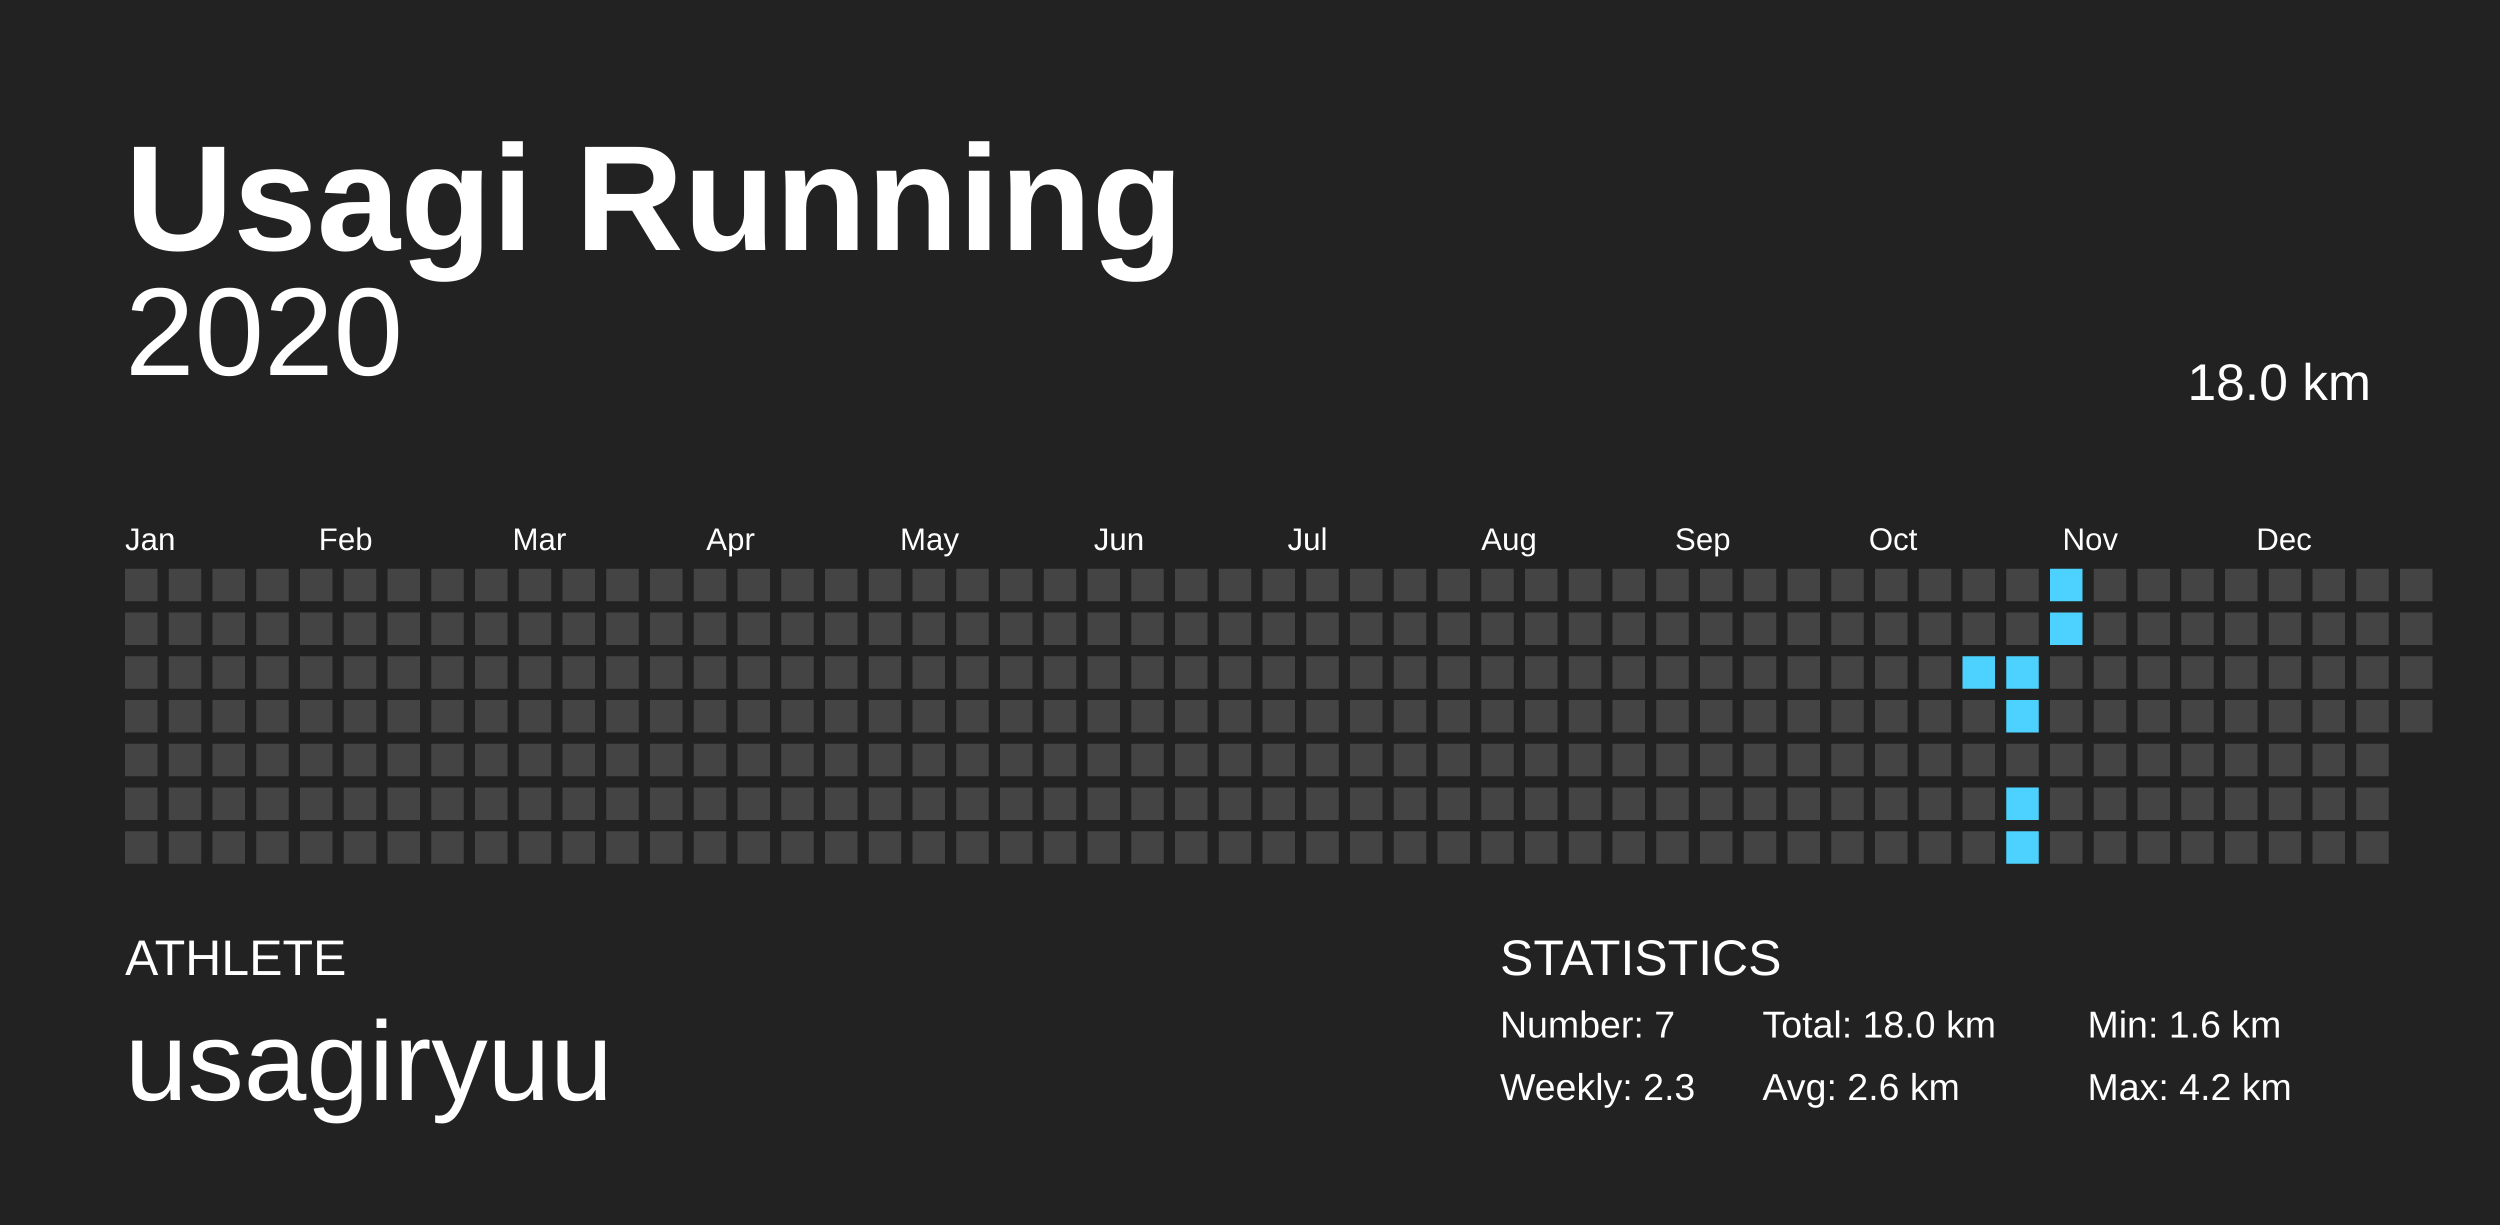
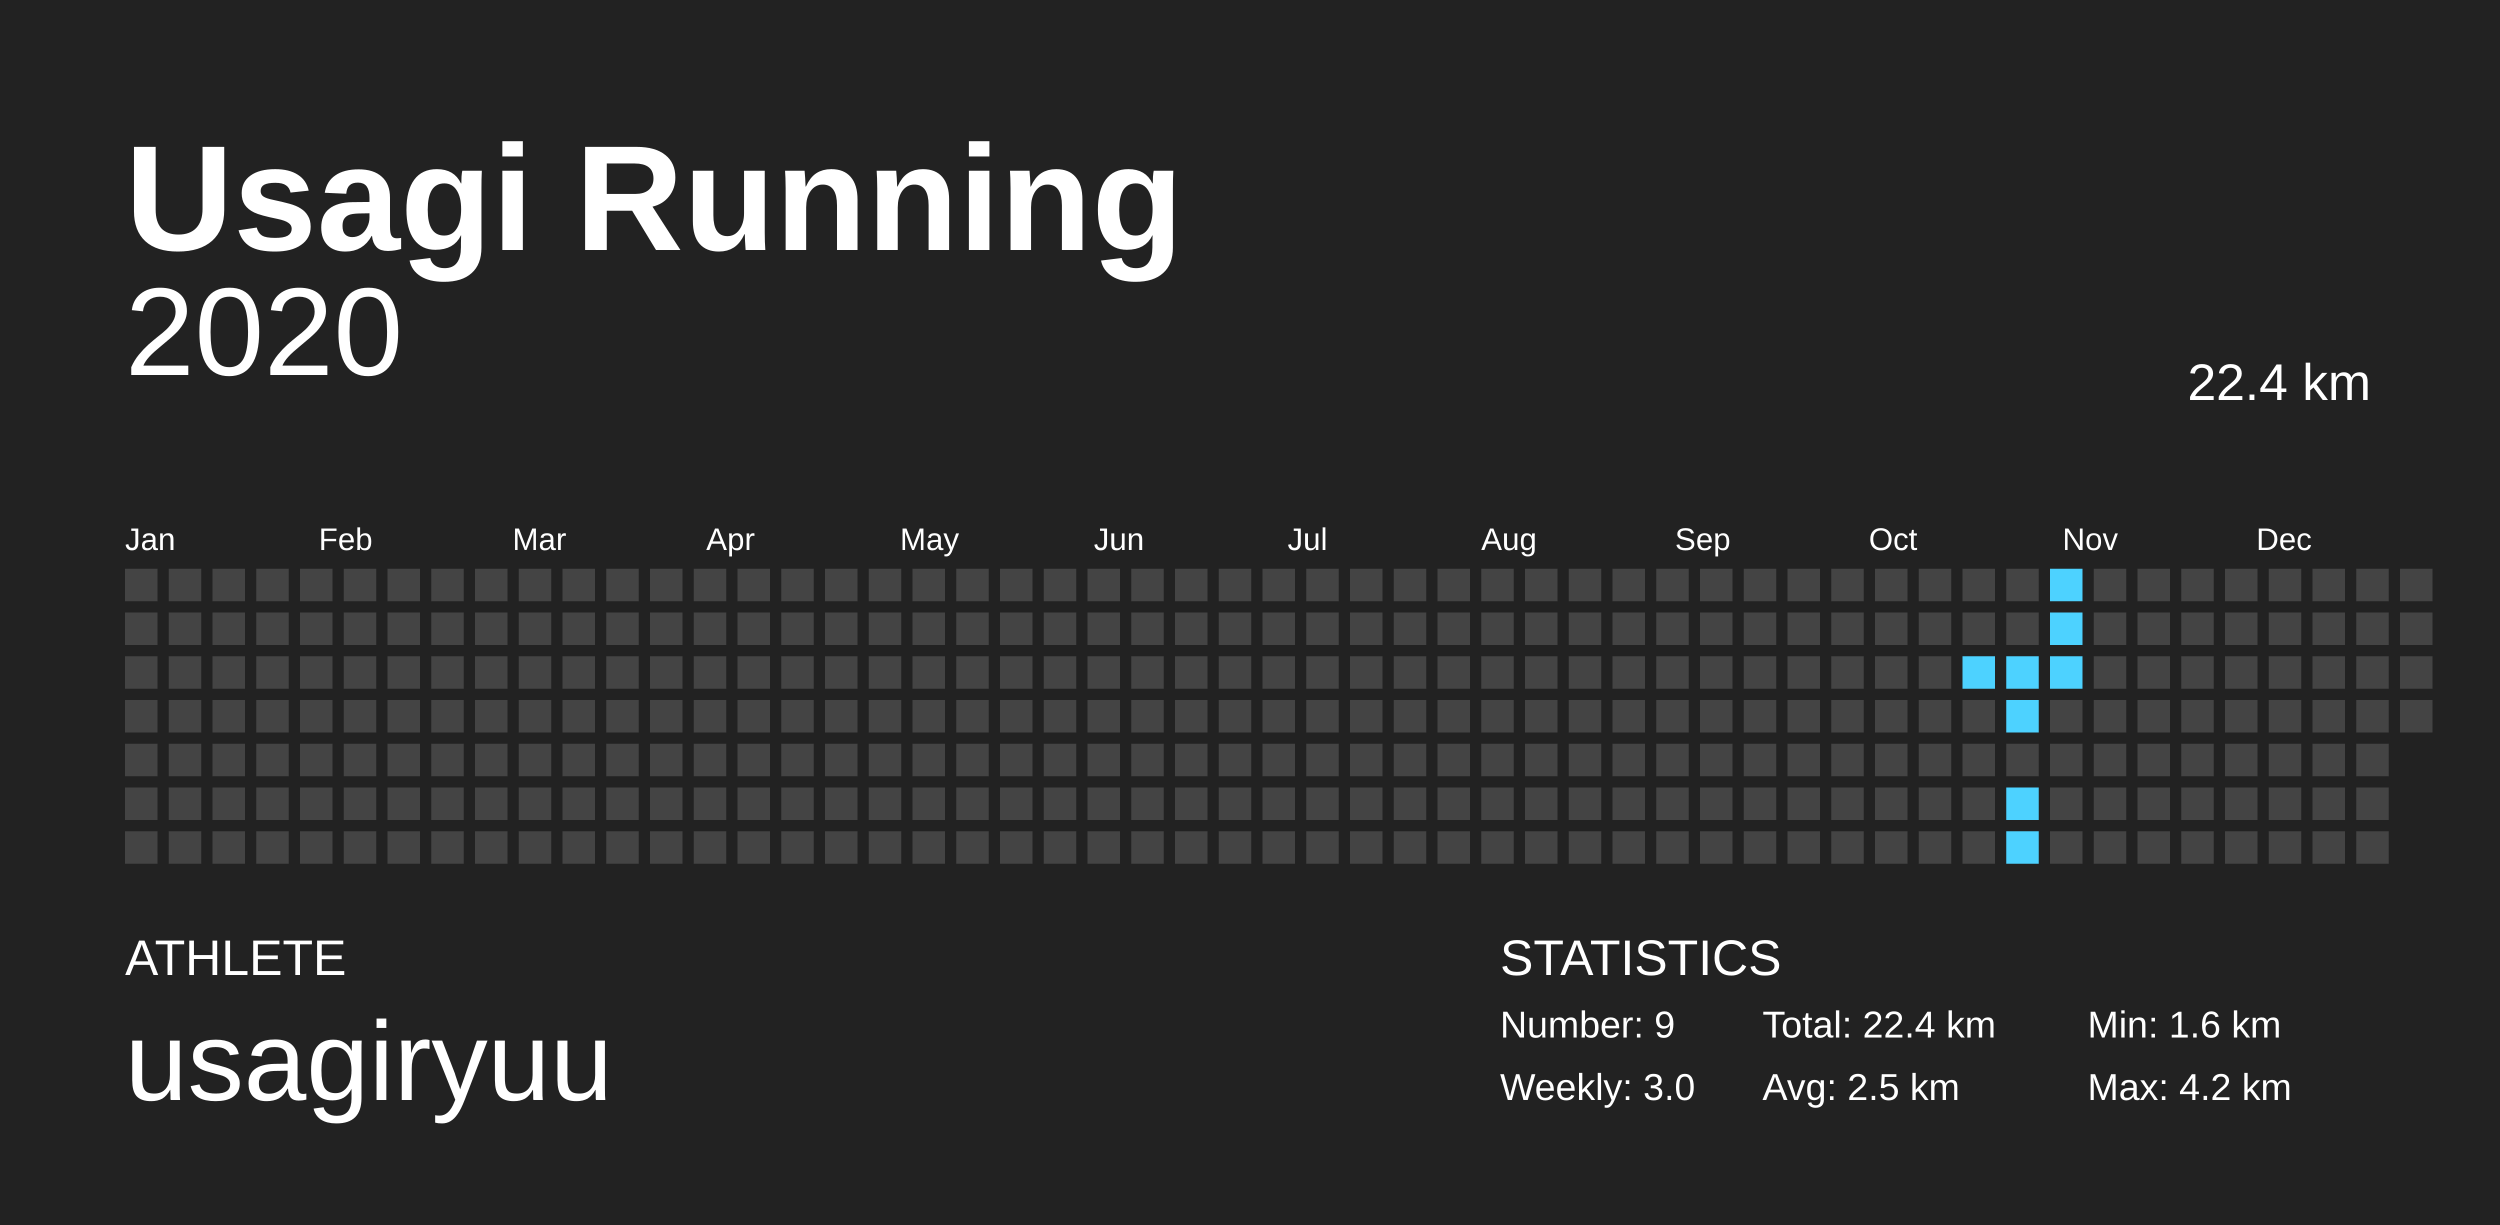
<svg xmlns="http://www.w3.org/2000/svg" baseProfile="full" height="98mm" version="1.1" viewBox="0,0,200,98" width="200mm">
  <defs />
  <rect fill="#222222" height="98" width="200" x="0" y="0" />
  <text fill="#FFFFFF" style="font-size:12px; font-family:Arial; font-weight:bold;" x="10" y="20">Usagi Running</text>
  <text fill="#FFFFFF" style="font-size:4px; font-family:Arial" x="10" y="78">ATHLETE</text>
  <text fill="#FFFFFF" style="font-size:9px; font-family:Arial" x="10" y="88">usagiryuu</text>
  <text fill="#FFFFFF" style="font-size:4px; font-family:Arial" x="120" y="78">STATISTICS</text>
-   <text fill="#FFFFFF" style="font-size:3px; font-family:Arial" x="120" y="83">Number: 7</text>
-   <text fill="#FFFFFF" style="font-size:3px; font-family:Arial" x="120" y="88">Weekly: 2.3</text>
-   <text fill="#FFFFFF" style="font-size:3px; font-family:Arial" x="141" y="83">Total: 18.0 km</text>
-   <text fill="#FFFFFF" style="font-size:3px; font-family:Arial" x="141" y="88">Avg: 2.6 km</text>
+   <text fill="#FFFFFF" style="font-size:3px; font-family:Arial" x="120" y="83">Number: 9</text>
+   <text fill="#FFFFFF" style="font-size:3px; font-family:Arial" x="120" y="88">Weekly: 3.0</text>
+   <text fill="#FFFFFF" style="font-size:3px; font-family:Arial" x="141" y="83">Total: 22.4 km</text>
+   <text fill="#FFFFFF" style="font-size:3px; font-family:Arial" x="141" y="88">Avg: 2.5 km</text>
  <text fill="#FFFFFF" style="font-size:3px; font-family:Arial" x="167" y="83">Min: 1.6 km</text>
  <text fill="#FFFFFF" style="font-size:3px; font-family:Arial" x="167" y="88">Max: 4.2 km</text>
  <text alignment-baseline="hanging" fill="#FFFFFF" style="font-size:10.0px; font-family:Arial;" x="10" y="30">2020</text>
-   <text alignment-baseline="hanging" fill="#FFFFFF" style="font-size:4.125px; font-family:Arial;" x="175" y="32">18.0 km</text>
+   <text alignment-baseline="hanging" fill="#FFFFFF" style="font-size:4.125px; font-family:Arial;" x="175" y="32">22.4 km</text>
  <text fill="#FFFFFF" style="font-size:2.5px; font-family:Arial" x="10.0" y="44">Jan</text>
  <text fill="#FFFFFF" style="font-size:2.5px; font-family:Arial" x="25.5" y="44">Feb</text>
  <text fill="#FFFFFF" style="font-size:2.5px; font-family:Arial" x="41.0" y="44">Mar</text>
  <text fill="#FFFFFF" style="font-size:2.5px; font-family:Arial" x="56.5" y="44">Apr</text>
  <text fill="#FFFFFF" style="font-size:2.5px; font-family:Arial" x="72.0" y="44">May</text>
  <text fill="#FFFFFF" style="font-size:2.5px; font-family:Arial" x="87.5" y="44">Jun</text>
  <text fill="#FFFFFF" style="font-size:2.5px; font-family:Arial" x="103.0" y="44">Jul</text>
  <text fill="#FFFFFF" style="font-size:2.5px; font-family:Arial" x="118.5" y="44">Aug</text>
  <text fill="#FFFFFF" style="font-size:2.5px; font-family:Arial" x="134.0" y="44">Sep</text>
  <text fill="#FFFFFF" style="font-size:2.5px; font-family:Arial" x="149.5" y="44">Oct</text>
  <text fill="#FFFFFF" style="font-size:2.5px; font-family:Arial" x="165.0" y="44">Nov</text>
  <text fill="#FFFFFF" style="font-size:2.5px; font-family:Arial" x="180.5" y="44">Dec</text>
  <rect fill="#444444" height="2.6" width="2.6" x="10.0" y="45.5" />
  <rect fill="#444444" height="2.6" width="2.6" x="10.0" y="49.0" />
  <rect fill="#444444" height="2.6" width="2.6" x="10.0" y="52.5" />
  <rect fill="#444444" height="2.6" width="2.6" x="10.0" y="56.0" />
  <rect fill="#444444" height="2.6" width="2.6" x="10.0" y="59.5" />
  <rect fill="#444444" height="2.6" width="2.6" x="10.0" y="63.0" />
  <rect fill="#444444" height="2.6" width="2.6" x="10.0" y="66.5" />
  <rect fill="#444444" height="2.6" width="2.6" x="13.5" y="45.5" />
  <rect fill="#444444" height="2.6" width="2.6" x="13.5" y="49.0" />
  <rect fill="#444444" height="2.6" width="2.6" x="13.5" y="52.5" />
  <rect fill="#444444" height="2.6" width="2.6" x="13.5" y="56.0" />
  <rect fill="#444444" height="2.6" width="2.6" x="13.5" y="59.5" />
  <rect fill="#444444" height="2.6" width="2.6" x="13.5" y="63.0" />
  <rect fill="#444444" height="2.6" width="2.6" x="13.5" y="66.5" />
  <rect fill="#444444" height="2.6" width="2.6" x="17.0" y="45.5" />
  <rect fill="#444444" height="2.6" width="2.6" x="17.0" y="49.0" />
  <rect fill="#444444" height="2.6" width="2.6" x="17.0" y="52.5" />
  <rect fill="#444444" height="2.6" width="2.6" x="17.0" y="56.0" />
  <rect fill="#444444" height="2.6" width="2.6" x="17.0" y="59.5" />
  <rect fill="#444444" height="2.6" width="2.6" x="17.0" y="63.0" />
  <rect fill="#444444" height="2.6" width="2.6" x="17.0" y="66.5" />
  <rect fill="#444444" height="2.6" width="2.6" x="20.5" y="45.5" />
  <rect fill="#444444" height="2.6" width="2.6" x="20.5" y="49.0" />
  <rect fill="#444444" height="2.6" width="2.6" x="20.5" y="52.5" />
  <rect fill="#444444" height="2.6" width="2.6" x="20.5" y="56.0" />
  <rect fill="#444444" height="2.6" width="2.6" x="20.5" y="59.5" />
  <rect fill="#444444" height="2.6" width="2.6" x="20.5" y="63.0" />
  <rect fill="#444444" height="2.6" width="2.6" x="20.5" y="66.5" />
  <rect fill="#444444" height="2.6" width="2.6" x="24.0" y="45.5" />
  <rect fill="#444444" height="2.6" width="2.6" x="24.0" y="49.0" />
  <rect fill="#444444" height="2.6" width="2.6" x="24.0" y="52.5" />
  <rect fill="#444444" height="2.6" width="2.6" x="24.0" y="56.0" />
  <rect fill="#444444" height="2.6" width="2.6" x="24.0" y="59.5" />
  <rect fill="#444444" height="2.6" width="2.6" x="24.0" y="63.0" />
  <rect fill="#444444" height="2.6" width="2.6" x="24.0" y="66.5" />
  <rect fill="#444444" height="2.6" width="2.6" x="27.5" y="45.5" />
  <rect fill="#444444" height="2.6" width="2.6" x="27.5" y="49.0" />
  <rect fill="#444444" height="2.6" width="2.6" x="27.5" y="52.5" />
  <rect fill="#444444" height="2.6" width="2.6" x="27.5" y="56.0" />
  <rect fill="#444444" height="2.6" width="2.6" x="27.5" y="59.5" />
  <rect fill="#444444" height="2.6" width="2.6" x="27.5" y="63.0" />
  <rect fill="#444444" height="2.6" width="2.6" x="27.5" y="66.5" />
  <rect fill="#444444" height="2.6" width="2.6" x="31.0" y="45.5" />
  <rect fill="#444444" height="2.6" width="2.6" x="31.0" y="49.0" />
  <rect fill="#444444" height="2.6" width="2.6" x="31.0" y="52.5" />
  <rect fill="#444444" height="2.6" width="2.6" x="31.0" y="56.0" />
  <rect fill="#444444" height="2.6" width="2.6" x="31.0" y="59.5" />
  <rect fill="#444444" height="2.6" width="2.6" x="31.0" y="63.0" />
  <rect fill="#444444" height="2.6" width="2.6" x="31.0" y="66.5" />
  <rect fill="#444444" height="2.6" width="2.6" x="34.5" y="45.5" />
  <rect fill="#444444" height="2.6" width="2.6" x="34.5" y="49.0" />
  <rect fill="#444444" height="2.6" width="2.6" x="34.5" y="52.5" />
  <rect fill="#444444" height="2.6" width="2.6" x="34.5" y="56.0" />
  <rect fill="#444444" height="2.6" width="2.6" x="34.5" y="59.5" />
  <rect fill="#444444" height="2.6" width="2.6" x="34.5" y="63.0" />
  <rect fill="#444444" height="2.6" width="2.6" x="34.5" y="66.5" />
  <rect fill="#444444" height="2.6" width="2.6" x="38.0" y="45.5" />
  <rect fill="#444444" height="2.6" width="2.6" x="38.0" y="49.0" />
  <rect fill="#444444" height="2.6" width="2.6" x="38.0" y="52.5" />
  <rect fill="#444444" height="2.6" width="2.6" x="38.0" y="56.0" />
  <rect fill="#444444" height="2.6" width="2.6" x="38.0" y="59.5" />
  <rect fill="#444444" height="2.6" width="2.6" x="38.0" y="63.0" />
  <rect fill="#444444" height="2.6" width="2.6" x="38.0" y="66.5" />
  <rect fill="#444444" height="2.6" width="2.6" x="41.5" y="45.5" />
  <rect fill="#444444" height="2.6" width="2.6" x="41.5" y="49.0" />
  <rect fill="#444444" height="2.6" width="2.6" x="41.5" y="52.5" />
  <rect fill="#444444" height="2.6" width="2.6" x="41.5" y="56.0" />
  <rect fill="#444444" height="2.6" width="2.6" x="41.5" y="59.5" />
  <rect fill="#444444" height="2.6" width="2.6" x="41.5" y="63.0" />
  <rect fill="#444444" height="2.6" width="2.6" x="41.5" y="66.5" />
  <rect fill="#444444" height="2.6" width="2.6" x="45.0" y="45.5" />
  <rect fill="#444444" height="2.6" width="2.6" x="45.0" y="49.0" />
  <rect fill="#444444" height="2.6" width="2.6" x="45.0" y="52.5" />
  <rect fill="#444444" height="2.6" width="2.6" x="45.0" y="56.0" />
  <rect fill="#444444" height="2.6" width="2.6" x="45.0" y="59.5" />
  <rect fill="#444444" height="2.6" width="2.6" x="45.0" y="63.0" />
  <rect fill="#444444" height="2.6" width="2.6" x="45.0" y="66.5" />
  <rect fill="#444444" height="2.6" width="2.6" x="48.5" y="45.5" />
  <rect fill="#444444" height="2.6" width="2.6" x="48.5" y="49.0" />
  <rect fill="#444444" height="2.6" width="2.6" x="48.5" y="52.5" />
  <rect fill="#444444" height="2.6" width="2.6" x="48.5" y="56.0" />
  <rect fill="#444444" height="2.6" width="2.6" x="48.5" y="59.5" />
  <rect fill="#444444" height="2.6" width="2.6" x="48.5" y="63.0" />
  <rect fill="#444444" height="2.6" width="2.6" x="48.5" y="66.5" />
  <rect fill="#444444" height="2.6" width="2.6" x="52.0" y="45.5" />
  <rect fill="#444444" height="2.6" width="2.6" x="52.0" y="49.0" />
  <rect fill="#444444" height="2.6" width="2.6" x="52.0" y="52.5" />
  <rect fill="#444444" height="2.6" width="2.6" x="52.0" y="56.0" />
  <rect fill="#444444" height="2.6" width="2.6" x="52.0" y="59.5" />
  <rect fill="#444444" height="2.6" width="2.6" x="52.0" y="63.0" />
  <rect fill="#444444" height="2.6" width="2.6" x="52.0" y="66.5" />
  <rect fill="#444444" height="2.6" width="2.6" x="55.5" y="45.5" />
  <rect fill="#444444" height="2.6" width="2.6" x="55.5" y="49.0" />
  <rect fill="#444444" height="2.6" width="2.6" x="55.5" y="52.5" />
  <rect fill="#444444" height="2.6" width="2.6" x="55.5" y="56.0" />
  <rect fill="#444444" height="2.6" width="2.6" x="55.5" y="59.5" />
  <rect fill="#444444" height="2.6" width="2.6" x="55.5" y="63.0" />
  <rect fill="#444444" height="2.6" width="2.6" x="55.5" y="66.5" />
  <rect fill="#444444" height="2.6" width="2.6" x="59.0" y="45.5" />
  <rect fill="#444444" height="2.6" width="2.6" x="59.0" y="49.0" />
  <rect fill="#444444" height="2.6" width="2.6" x="59.0" y="52.5" />
  <rect fill="#444444" height="2.6" width="2.6" x="59.0" y="56.0" />
  <rect fill="#444444" height="2.6" width="2.6" x="59.0" y="59.5" />
  <rect fill="#444444" height="2.6" width="2.6" x="59.0" y="63.0" />
  <rect fill="#444444" height="2.6" width="2.6" x="59.0" y="66.5" />
  <rect fill="#444444" height="2.6" width="2.6" x="62.5" y="45.5" />
  <rect fill="#444444" height="2.6" width="2.6" x="62.5" y="49.0" />
  <rect fill="#444444" height="2.6" width="2.6" x="62.5" y="52.5" />
  <rect fill="#444444" height="2.6" width="2.6" x="62.5" y="56.0" />
  <rect fill="#444444" height="2.6" width="2.6" x="62.5" y="59.5" />
  <rect fill="#444444" height="2.6" width="2.6" x="62.5" y="63.0" />
  <rect fill="#444444" height="2.6" width="2.6" x="62.5" y="66.5" />
  <rect fill="#444444" height="2.6" width="2.6" x="66.0" y="45.5" />
  <rect fill="#444444" height="2.6" width="2.6" x="66.0" y="49.0" />
  <rect fill="#444444" height="2.6" width="2.6" x="66.0" y="52.5" />
  <rect fill="#444444" height="2.6" width="2.6" x="66.0" y="56.0" />
  <rect fill="#444444" height="2.6" width="2.6" x="66.0" y="59.5" />
  <rect fill="#444444" height="2.6" width="2.6" x="66.0" y="63.0" />
  <rect fill="#444444" height="2.6" width="2.6" x="66.0" y="66.5" />
  <rect fill="#444444" height="2.6" width="2.6" x="69.5" y="45.5" />
  <rect fill="#444444" height="2.6" width="2.6" x="69.5" y="49.0" />
  <rect fill="#444444" height="2.6" width="2.6" x="69.5" y="52.5" />
  <rect fill="#444444" height="2.6" width="2.6" x="69.5" y="56.0" />
  <rect fill="#444444" height="2.6" width="2.6" x="69.5" y="59.5" />
  <rect fill="#444444" height="2.6" width="2.6" x="69.5" y="63.0" />
  <rect fill="#444444" height="2.6" width="2.6" x="69.5" y="66.5" />
  <rect fill="#444444" height="2.6" width="2.6" x="73.0" y="45.5" />
  <rect fill="#444444" height="2.6" width="2.6" x="73.0" y="49.0" />
  <rect fill="#444444" height="2.6" width="2.6" x="73.0" y="52.5" />
  <rect fill="#444444" height="2.6" width="2.6" x="73.0" y="56.0" />
  <rect fill="#444444" height="2.6" width="2.6" x="73.0" y="59.5" />
  <rect fill="#444444" height="2.6" width="2.6" x="73.0" y="63.0" />
  <rect fill="#444444" height="2.6" width="2.6" x="73.0" y="66.5" />
  <rect fill="#444444" height="2.6" width="2.6" x="76.5" y="45.5" />
  <rect fill="#444444" height="2.6" width="2.6" x="76.5" y="49.0" />
  <rect fill="#444444" height="2.6" width="2.6" x="76.5" y="52.5" />
  <rect fill="#444444" height="2.6" width="2.6" x="76.5" y="56.0" />
  <rect fill="#444444" height="2.6" width="2.6" x="76.5" y="59.5" />
  <rect fill="#444444" height="2.6" width="2.6" x="76.5" y="63.0" />
  <rect fill="#444444" height="2.6" width="2.6" x="76.5" y="66.5" />
  <rect fill="#444444" height="2.6" width="2.6" x="80.0" y="45.5" />
  <rect fill="#444444" height="2.6" width="2.6" x="80.0" y="49.0" />
  <rect fill="#444444" height="2.6" width="2.6" x="80.0" y="52.5" />
  <rect fill="#444444" height="2.6" width="2.6" x="80.0" y="56.0" />
  <rect fill="#444444" height="2.6" width="2.6" x="80.0" y="59.5" />
  <rect fill="#444444" height="2.6" width="2.6" x="80.0" y="63.0" />
  <rect fill="#444444" height="2.6" width="2.6" x="80.0" y="66.5" />
  <rect fill="#444444" height="2.6" width="2.6" x="83.5" y="45.5" />
  <rect fill="#444444" height="2.6" width="2.6" x="83.5" y="49.0" />
  <rect fill="#444444" height="2.6" width="2.6" x="83.5" y="52.5" />
  <rect fill="#444444" height="2.6" width="2.6" x="83.5" y="56.0" />
  <rect fill="#444444" height="2.6" width="2.6" x="83.5" y="59.5" />
  <rect fill="#444444" height="2.6" width="2.6" x="83.5" y="63.0" />
  <rect fill="#444444" height="2.6" width="2.6" x="83.5" y="66.5" />
  <rect fill="#444444" height="2.6" width="2.6" x="87.0" y="45.5" />
  <rect fill="#444444" height="2.6" width="2.6" x="87.0" y="49.0" />
  <rect fill="#444444" height="2.6" width="2.6" x="87.0" y="52.5" />
  <rect fill="#444444" height="2.6" width="2.6" x="87.0" y="56.0" />
  <rect fill="#444444" height="2.6" width="2.6" x="87.0" y="59.5" />
  <rect fill="#444444" height="2.6" width="2.6" x="87.0" y="63.0" />
  <rect fill="#444444" height="2.6" width="2.6" x="87.0" y="66.5" />
  <rect fill="#444444" height="2.6" width="2.6" x="90.5" y="45.5" />
  <rect fill="#444444" height="2.6" width="2.6" x="90.5" y="49.0" />
  <rect fill="#444444" height="2.6" width="2.6" x="90.5" y="52.5" />
  <rect fill="#444444" height="2.6" width="2.6" x="90.5" y="56.0" />
  <rect fill="#444444" height="2.6" width="2.6" x="90.5" y="59.5" />
  <rect fill="#444444" height="2.6" width="2.6" x="90.5" y="63.0" />
  <rect fill="#444444" height="2.6" width="2.6" x="90.5" y="66.5" />
  <rect fill="#444444" height="2.6" width="2.6" x="94.0" y="45.5" />
  <rect fill="#444444" height="2.6" width="2.6" x="94.0" y="49.0" />
  <rect fill="#444444" height="2.6" width="2.6" x="94.0" y="52.5" />
  <rect fill="#444444" height="2.6" width="2.6" x="94.0" y="56.0" />
  <rect fill="#444444" height="2.6" width="2.6" x="94.0" y="59.5" />
  <rect fill="#444444" height="2.6" width="2.6" x="94.0" y="63.0" />
  <rect fill="#444444" height="2.6" width="2.6" x="94.0" y="66.5" />
  <rect fill="#444444" height="2.6" width="2.6" x="97.5" y="45.5" />
  <rect fill="#444444" height="2.6" width="2.6" x="97.5" y="49.0" />
  <rect fill="#444444" height="2.6" width="2.6" x="97.5" y="52.5" />
  <rect fill="#444444" height="2.6" width="2.6" x="97.5" y="56.0" />
  <rect fill="#444444" height="2.6" width="2.6" x="97.5" y="59.5" />
  <rect fill="#444444" height="2.6" width="2.6" x="97.5" y="63.0" />
  <rect fill="#444444" height="2.6" width="2.6" x="97.5" y="66.5" />
  <rect fill="#444444" height="2.6" width="2.6" x="101.0" y="45.5" />
  <rect fill="#444444" height="2.6" width="2.6" x="101.0" y="49.0" />
  <rect fill="#444444" height="2.6" width="2.6" x="101.0" y="52.5" />
  <rect fill="#444444" height="2.6" width="2.6" x="101.0" y="56.0" />
  <rect fill="#444444" height="2.6" width="2.6" x="101.0" y="59.5" />
  <rect fill="#444444" height="2.6" width="2.6" x="101.0" y="63.0" />
  <rect fill="#444444" height="2.6" width="2.6" x="101.0" y="66.5" />
  <rect fill="#444444" height="2.6" width="2.6" x="104.5" y="45.5" />
  <rect fill="#444444" height="2.6" width="2.6" x="104.5" y="49.0" />
  <rect fill="#444444" height="2.6" width="2.6" x="104.5" y="52.5" />
  <rect fill="#444444" height="2.6" width="2.6" x="104.5" y="56.0" />
  <rect fill="#444444" height="2.6" width="2.6" x="104.5" y="59.5" />
  <rect fill="#444444" height="2.6" width="2.6" x="104.5" y="63.0" />
  <rect fill="#444444" height="2.6" width="2.6" x="104.5" y="66.5" />
  <rect fill="#444444" height="2.6" width="2.6" x="108.0" y="45.5" />
  <rect fill="#444444" height="2.6" width="2.6" x="108.0" y="49.0" />
  <rect fill="#444444" height="2.6" width="2.6" x="108.0" y="52.5" />
  <rect fill="#444444" height="2.6" width="2.6" x="108.0" y="56.0" />
  <rect fill="#444444" height="2.6" width="2.6" x="108.0" y="59.5" />
  <rect fill="#444444" height="2.6" width="2.6" x="108.0" y="63.0" />
  <rect fill="#444444" height="2.6" width="2.6" x="108.0" y="66.5" />
  <rect fill="#444444" height="2.6" width="2.6" x="111.5" y="45.5" />
  <rect fill="#444444" height="2.6" width="2.6" x="111.5" y="49.0" />
  <rect fill="#444444" height="2.6" width="2.6" x="111.5" y="52.5" />
  <rect fill="#444444" height="2.6" width="2.6" x="111.5" y="56.0" />
  <rect fill="#444444" height="2.6" width="2.6" x="111.5" y="59.5" />
  <rect fill="#444444" height="2.6" width="2.6" x="111.5" y="63.0" />
  <rect fill="#444444" height="2.6" width="2.6" x="111.5" y="66.5" />
  <rect fill="#444444" height="2.6" width="2.6" x="115.0" y="45.5" />
  <rect fill="#444444" height="2.6" width="2.6" x="115.0" y="49.0" />
  <rect fill="#444444" height="2.6" width="2.6" x="115.0" y="52.5" />
  <rect fill="#444444" height="2.6" width="2.6" x="115.0" y="56.0" />
  <rect fill="#444444" height="2.6" width="2.6" x="115.0" y="59.5" />
  <rect fill="#444444" height="2.6" width="2.6" x="115.0" y="63.0" />
  <rect fill="#444444" height="2.6" width="2.6" x="115.0" y="66.5" />
  <rect fill="#444444" height="2.6" width="2.6" x="118.5" y="45.5" />
  <rect fill="#444444" height="2.6" width="2.6" x="118.5" y="49.0" />
  <rect fill="#444444" height="2.6" width="2.6" x="118.5" y="52.5" />
  <rect fill="#444444" height="2.6" width="2.6" x="118.5" y="56.0" />
  <rect fill="#444444" height="2.6" width="2.6" x="118.5" y="59.5" />
  <rect fill="#444444" height="2.6" width="2.6" x="118.5" y="63.0" />
  <rect fill="#444444" height="2.6" width="2.6" x="118.5" y="66.5" />
  <rect fill="#444444" height="2.6" width="2.6" x="122.0" y="45.5" />
  <rect fill="#444444" height="2.6" width="2.6" x="122.0" y="49.0" />
  <rect fill="#444444" height="2.6" width="2.6" x="122.0" y="52.5" />
  <rect fill="#444444" height="2.6" width="2.6" x="122.0" y="56.0" />
  <rect fill="#444444" height="2.6" width="2.6" x="122.0" y="59.5" />
  <rect fill="#444444" height="2.6" width="2.6" x="122.0" y="63.0" />
  <rect fill="#444444" height="2.6" width="2.6" x="122.0" y="66.5" />
  <rect fill="#444444" height="2.6" width="2.6" x="125.5" y="45.5" />
  <rect fill="#444444" height="2.6" width="2.6" x="125.5" y="49.0" />
  <rect fill="#444444" height="2.6" width="2.6" x="125.5" y="52.5" />
  <rect fill="#444444" height="2.6" width="2.6" x="125.5" y="56.0" />
  <rect fill="#444444" height="2.6" width="2.6" x="125.5" y="59.5" />
  <rect fill="#444444" height="2.6" width="2.6" x="125.5" y="63.0" />
  <rect fill="#444444" height="2.6" width="2.6" x="125.5" y="66.5" />
  <rect fill="#444444" height="2.6" width="2.6" x="129.0" y="45.5" />
  <rect fill="#444444" height="2.6" width="2.6" x="129.0" y="49.0" />
  <rect fill="#444444" height="2.6" width="2.6" x="129.0" y="52.5" />
  <rect fill="#444444" height="2.6" width="2.6" x="129.0" y="56.0" />
  <rect fill="#444444" height="2.6" width="2.6" x="129.0" y="59.5" />
  <rect fill="#444444" height="2.6" width="2.6" x="129.0" y="63.0" />
  <rect fill="#444444" height="2.6" width="2.6" x="129.0" y="66.5" />
  <rect fill="#444444" height="2.6" width="2.6" x="132.5" y="45.5" />
  <rect fill="#444444" height="2.6" width="2.6" x="132.5" y="49.0" />
  <rect fill="#444444" height="2.6" width="2.6" x="132.5" y="52.5" />
  <rect fill="#444444" height="2.6" width="2.6" x="132.5" y="56.0" />
  <rect fill="#444444" height="2.6" width="2.6" x="132.5" y="59.5" />
  <rect fill="#444444" height="2.6" width="2.6" x="132.5" y="63.0" />
  <rect fill="#444444" height="2.6" width="2.6" x="132.5" y="66.5" />
  <rect fill="#444444" height="2.6" width="2.6" x="136.0" y="45.5" />
  <rect fill="#444444" height="2.6" width="2.6" x="136.0" y="49.0" />
  <rect fill="#444444" height="2.6" width="2.6" x="136.0" y="52.5" />
  <rect fill="#444444" height="2.6" width="2.6" x="136.0" y="56.0" />
  <rect fill="#444444" height="2.6" width="2.6" x="136.0" y="59.5" />
  <rect fill="#444444" height="2.6" width="2.6" x="136.0" y="63.0" />
  <rect fill="#444444" height="2.6" width="2.6" x="136.0" y="66.5" />
  <rect fill="#444444" height="2.6" width="2.6" x="139.5" y="45.5" />
  <rect fill="#444444" height="2.6" width="2.6" x="139.5" y="49.0" />
  <rect fill="#444444" height="2.6" width="2.6" x="139.5" y="52.5" />
  <rect fill="#444444" height="2.6" width="2.6" x="139.5" y="56.0" />
  <rect fill="#444444" height="2.6" width="2.6" x="139.5" y="59.5" />
  <rect fill="#444444" height="2.6" width="2.6" x="139.5" y="63.0" />
  <rect fill="#444444" height="2.6" width="2.6" x="139.5" y="66.5" />
  <rect fill="#444444" height="2.6" width="2.6" x="143.0" y="45.5" />
  <rect fill="#444444" height="2.6" width="2.6" x="143.0" y="49.0" />
  <rect fill="#444444" height="2.6" width="2.6" x="143.0" y="52.5" />
  <rect fill="#444444" height="2.6" width="2.6" x="143.0" y="56.0" />
  <rect fill="#444444" height="2.6" width="2.6" x="143.0" y="59.5" />
  <rect fill="#444444" height="2.6" width="2.6" x="143.0" y="63.0" />
  <rect fill="#444444" height="2.6" width="2.6" x="143.0" y="66.5" />
  <rect fill="#444444" height="2.6" width="2.6" x="146.5" y="45.5" />
  <rect fill="#444444" height="2.6" width="2.6" x="146.5" y="49.0" />
  <rect fill="#444444" height="2.6" width="2.6" x="146.5" y="52.5" />
  <rect fill="#444444" height="2.6" width="2.6" x="146.5" y="56.0" />
  <rect fill="#444444" height="2.6" width="2.6" x="146.5" y="59.5" />
  <rect fill="#444444" height="2.6" width="2.6" x="146.5" y="63.0" />
  <rect fill="#444444" height="2.6" width="2.6" x="146.5" y="66.5" />
  <rect fill="#444444" height="2.6" width="2.6" x="150.0" y="45.5" />
  <rect fill="#444444" height="2.6" width="2.6" x="150.0" y="49.0" />
  <rect fill="#444444" height="2.6" width="2.6" x="150.0" y="52.5" />
  <rect fill="#444444" height="2.6" width="2.6" x="150.0" y="56.0" />
  <rect fill="#444444" height="2.6" width="2.6" x="150.0" y="59.5" />
  <rect fill="#444444" height="2.6" width="2.6" x="150.0" y="63.0" />
  <rect fill="#444444" height="2.6" width="2.6" x="150.0" y="66.5" />
  <rect fill="#444444" height="2.6" width="2.6" x="153.5" y="45.5" />
  <rect fill="#444444" height="2.6" width="2.6" x="153.5" y="49.0" />
  <rect fill="#444444" height="2.6" width="2.6" x="153.5" y="52.5" />
  <rect fill="#444444" height="2.6" width="2.6" x="153.5" y="56.0" />
  <rect fill="#444444" height="2.6" width="2.6" x="153.5" y="59.5" />
  <rect fill="#444444" height="2.6" width="2.6" x="153.5" y="63.0" />
  <rect fill="#444444" height="2.6" width="2.6" x="153.5" y="66.5" />
  <rect fill="#444444" height="2.6" width="2.6" x="157.0" y="45.5" />
  <rect fill="#444444" height="2.6" width="2.6" x="157.0" y="49.0" />
  <rect fill="#4dd2ff" height="2.6" width="2.6" x="157.0" y="52.5" />
  <rect fill="#444444" height="2.6" width="2.6" x="157.0" y="56.0" />
  <rect fill="#444444" height="2.6" width="2.6" x="157.0" y="59.5" />
  <rect fill="#444444" height="2.6" width="2.6" x="157.0" y="63.0" />
  <rect fill="#444444" height="2.6" width="2.6" x="157.0" y="66.5" />
  <rect fill="#444444" height="2.6" width="2.6" x="160.5" y="45.5" />
  <rect fill="#444444" height="2.6" width="2.6" x="160.5" y="49.0" />
  <rect fill="#4dd2ff" height="2.6" width="2.6" x="160.5" y="52.5" />
  <rect fill="#4dd2ff" height="2.6" width="2.6" x="160.5" y="56.0" />
  <rect fill="#444444" height="2.6" width="2.6" x="160.5" y="59.5" />
  <rect fill="#4dd2ff" height="2.6" width="2.6" x="160.5" y="63.0" />
  <rect fill="#4dd2ff" height="2.6" width="2.6" x="160.5" y="66.5" />
  <rect fill="#4dd2ff" height="2.6" width="2.6" x="164.0" y="45.5" />
  <rect fill="#4dd2ff" height="2.6" width="2.6" x="164.0" y="49.0" />
-   <rect fill="#444444" height="2.6" width="2.6" x="164.0" y="52.5" />
+   <rect fill="#4dd2ff" height="2.6" width="2.6" x="164.0" y="52.5" />
  <rect fill="#444444" height="2.6" width="2.6" x="164.0" y="56.0" />
  <rect fill="#444444" height="2.6" width="2.6" x="164.0" y="59.5" />
  <rect fill="#444444" height="2.6" width="2.6" x="164.0" y="63.0" />
  <rect fill="#444444" height="2.6" width="2.6" x="164.0" y="66.5" />
  <rect fill="#444444" height="2.6" width="2.6" x="167.5" y="45.5" />
  <rect fill="#444444" height="2.6" width="2.6" x="167.5" y="49.0" />
  <rect fill="#444444" height="2.6" width="2.6" x="167.5" y="52.5" />
  <rect fill="#444444" height="2.6" width="2.6" x="167.5" y="56.0" />
  <rect fill="#444444" height="2.6" width="2.6" x="167.5" y="59.5" />
  <rect fill="#444444" height="2.6" width="2.6" x="167.5" y="63.0" />
  <rect fill="#444444" height="2.6" width="2.6" x="167.5" y="66.5" />
  <rect fill="#444444" height="2.6" width="2.6" x="171.0" y="45.5" />
  <rect fill="#444444" height="2.6" width="2.6" x="171.0" y="49.0" />
  <rect fill="#444444" height="2.6" width="2.6" x="171.0" y="52.5" />
  <rect fill="#444444" height="2.6" width="2.6" x="171.0" y="56.0" />
  <rect fill="#444444" height="2.6" width="2.6" x="171.0" y="59.5" />
  <rect fill="#444444" height="2.6" width="2.6" x="171.0" y="63.0" />
  <rect fill="#444444" height="2.6" width="2.6" x="171.0" y="66.5" />
  <rect fill="#444444" height="2.6" width="2.6" x="174.5" y="45.5" />
  <rect fill="#444444" height="2.6" width="2.6" x="174.5" y="49.0" />
  <rect fill="#444444" height="2.6" width="2.6" x="174.5" y="52.5" />
  <rect fill="#444444" height="2.6" width="2.6" x="174.5" y="56.0" />
  <rect fill="#444444" height="2.6" width="2.6" x="174.5" y="59.5" />
  <rect fill="#444444" height="2.6" width="2.6" x="174.5" y="63.0" />
  <rect fill="#444444" height="2.6" width="2.6" x="174.5" y="66.5" />
  <rect fill="#444444" height="2.6" width="2.6" x="178.0" y="45.5" />
  <rect fill="#444444" height="2.6" width="2.6" x="178.0" y="49.0" />
  <rect fill="#444444" height="2.6" width="2.6" x="178.0" y="52.5" />
  <rect fill="#444444" height="2.6" width="2.6" x="178.0" y="56.0" />
  <rect fill="#444444" height="2.6" width="2.6" x="178.0" y="59.5" />
  <rect fill="#444444" height="2.6" width="2.6" x="178.0" y="63.0" />
  <rect fill="#444444" height="2.6" width="2.6" x="178.0" y="66.5" />
  <rect fill="#444444" height="2.6" width="2.6" x="181.5" y="45.5" />
  <rect fill="#444444" height="2.6" width="2.6" x="181.5" y="49.0" />
  <rect fill="#444444" height="2.6" width="2.6" x="181.5" y="52.5" />
  <rect fill="#444444" height="2.6" width="2.6" x="181.5" y="56.0" />
  <rect fill="#444444" height="2.6" width="2.6" x="181.5" y="59.5" />
  <rect fill="#444444" height="2.6" width="2.6" x="181.5" y="63.0" />
  <rect fill="#444444" height="2.6" width="2.6" x="181.5" y="66.5" />
  <rect fill="#444444" height="2.6" width="2.6" x="185.0" y="45.5" />
  <rect fill="#444444" height="2.6" width="2.6" x="185.0" y="49.0" />
  <rect fill="#444444" height="2.6" width="2.6" x="185.0" y="52.5" />
  <rect fill="#444444" height="2.6" width="2.6" x="185.0" y="56.0" />
  <rect fill="#444444" height="2.6" width="2.6" x="185.0" y="59.5" />
  <rect fill="#444444" height="2.6" width="2.6" x="185.0" y="63.0" />
  <rect fill="#444444" height="2.6" width="2.6" x="185.0" y="66.5" />
  <rect fill="#444444" height="2.6" width="2.6" x="188.5" y="45.5" />
  <rect fill="#444444" height="2.6" width="2.6" x="188.5" y="49.0" />
  <rect fill="#444444" height="2.6" width="2.6" x="188.5" y="52.5" />
  <rect fill="#444444" height="2.6" width="2.6" x="188.5" y="56.0" />
  <rect fill="#444444" height="2.6" width="2.6" x="188.5" y="59.5" />
  <rect fill="#444444" height="2.6" width="2.6" x="188.5" y="63.0" />
  <rect fill="#444444" height="2.6" width="2.6" x="188.5" y="66.5" />
  <rect fill="#444444" height="2.6" width="2.6" x="192.0" y="45.5" />
  <rect fill="#444444" height="2.6" width="2.6" x="192.0" y="49.0" />
  <rect fill="#444444" height="2.6" width="2.6" x="192.0" y="52.5" />
  <rect fill="#444444" height="2.6" width="2.6" x="192.0" y="56.0" />
</svg>
